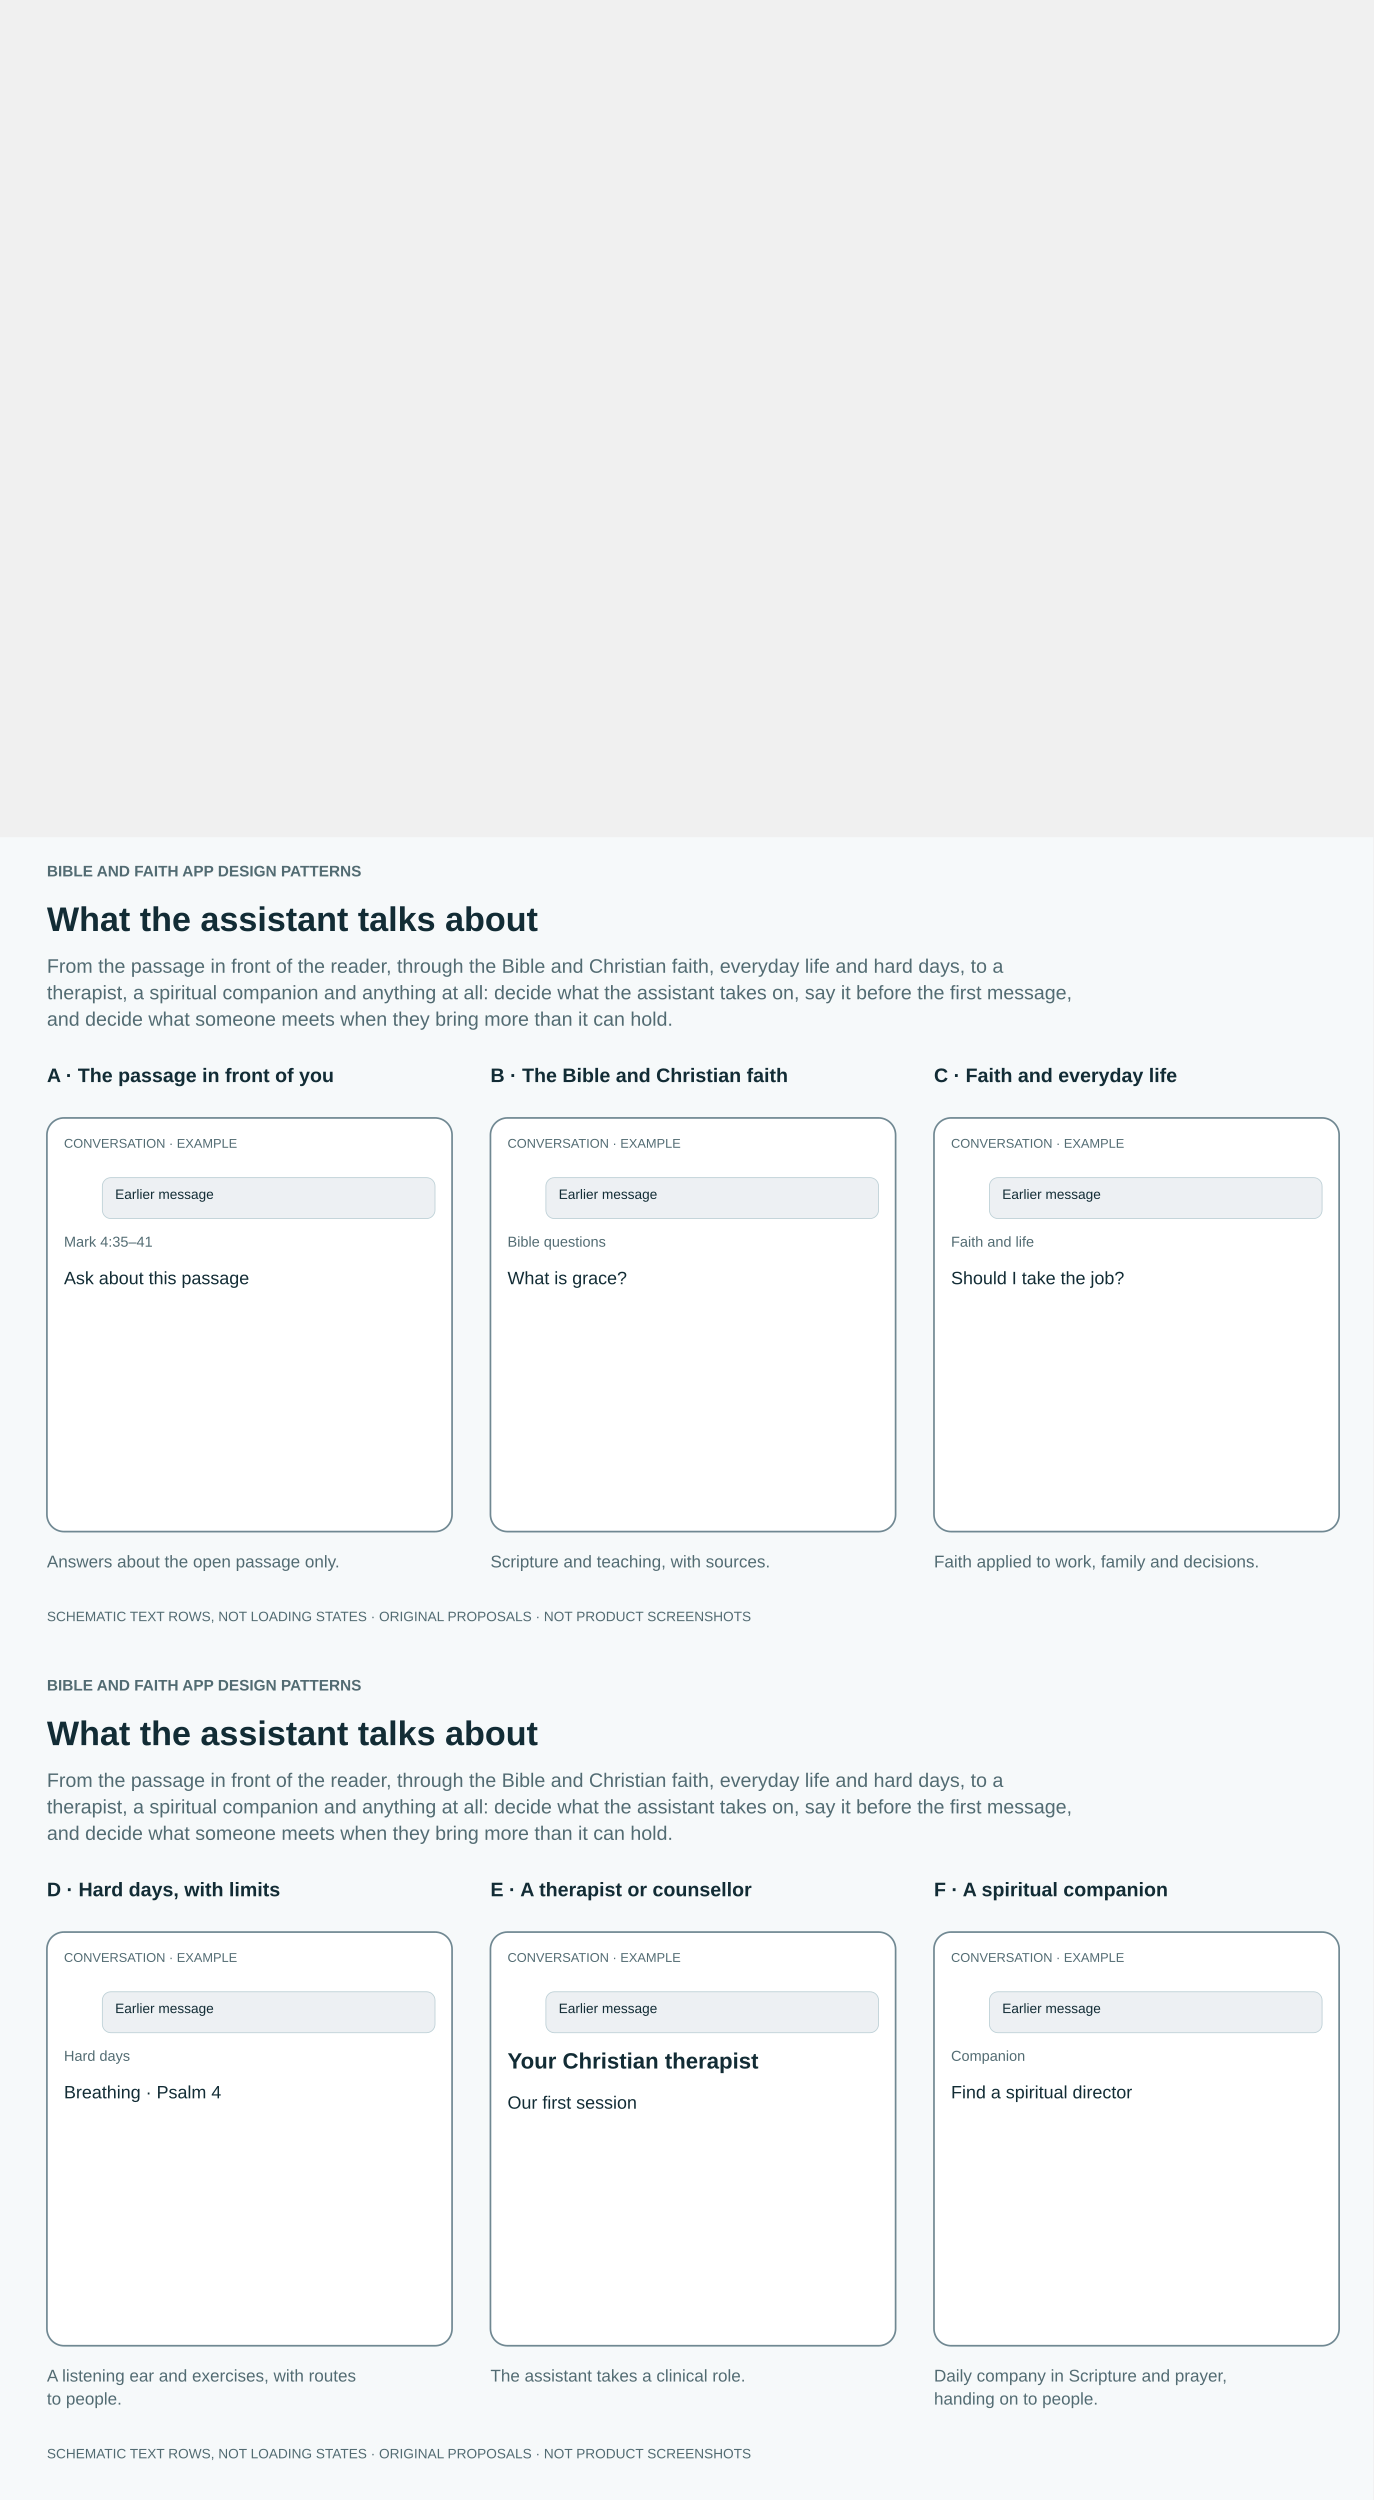
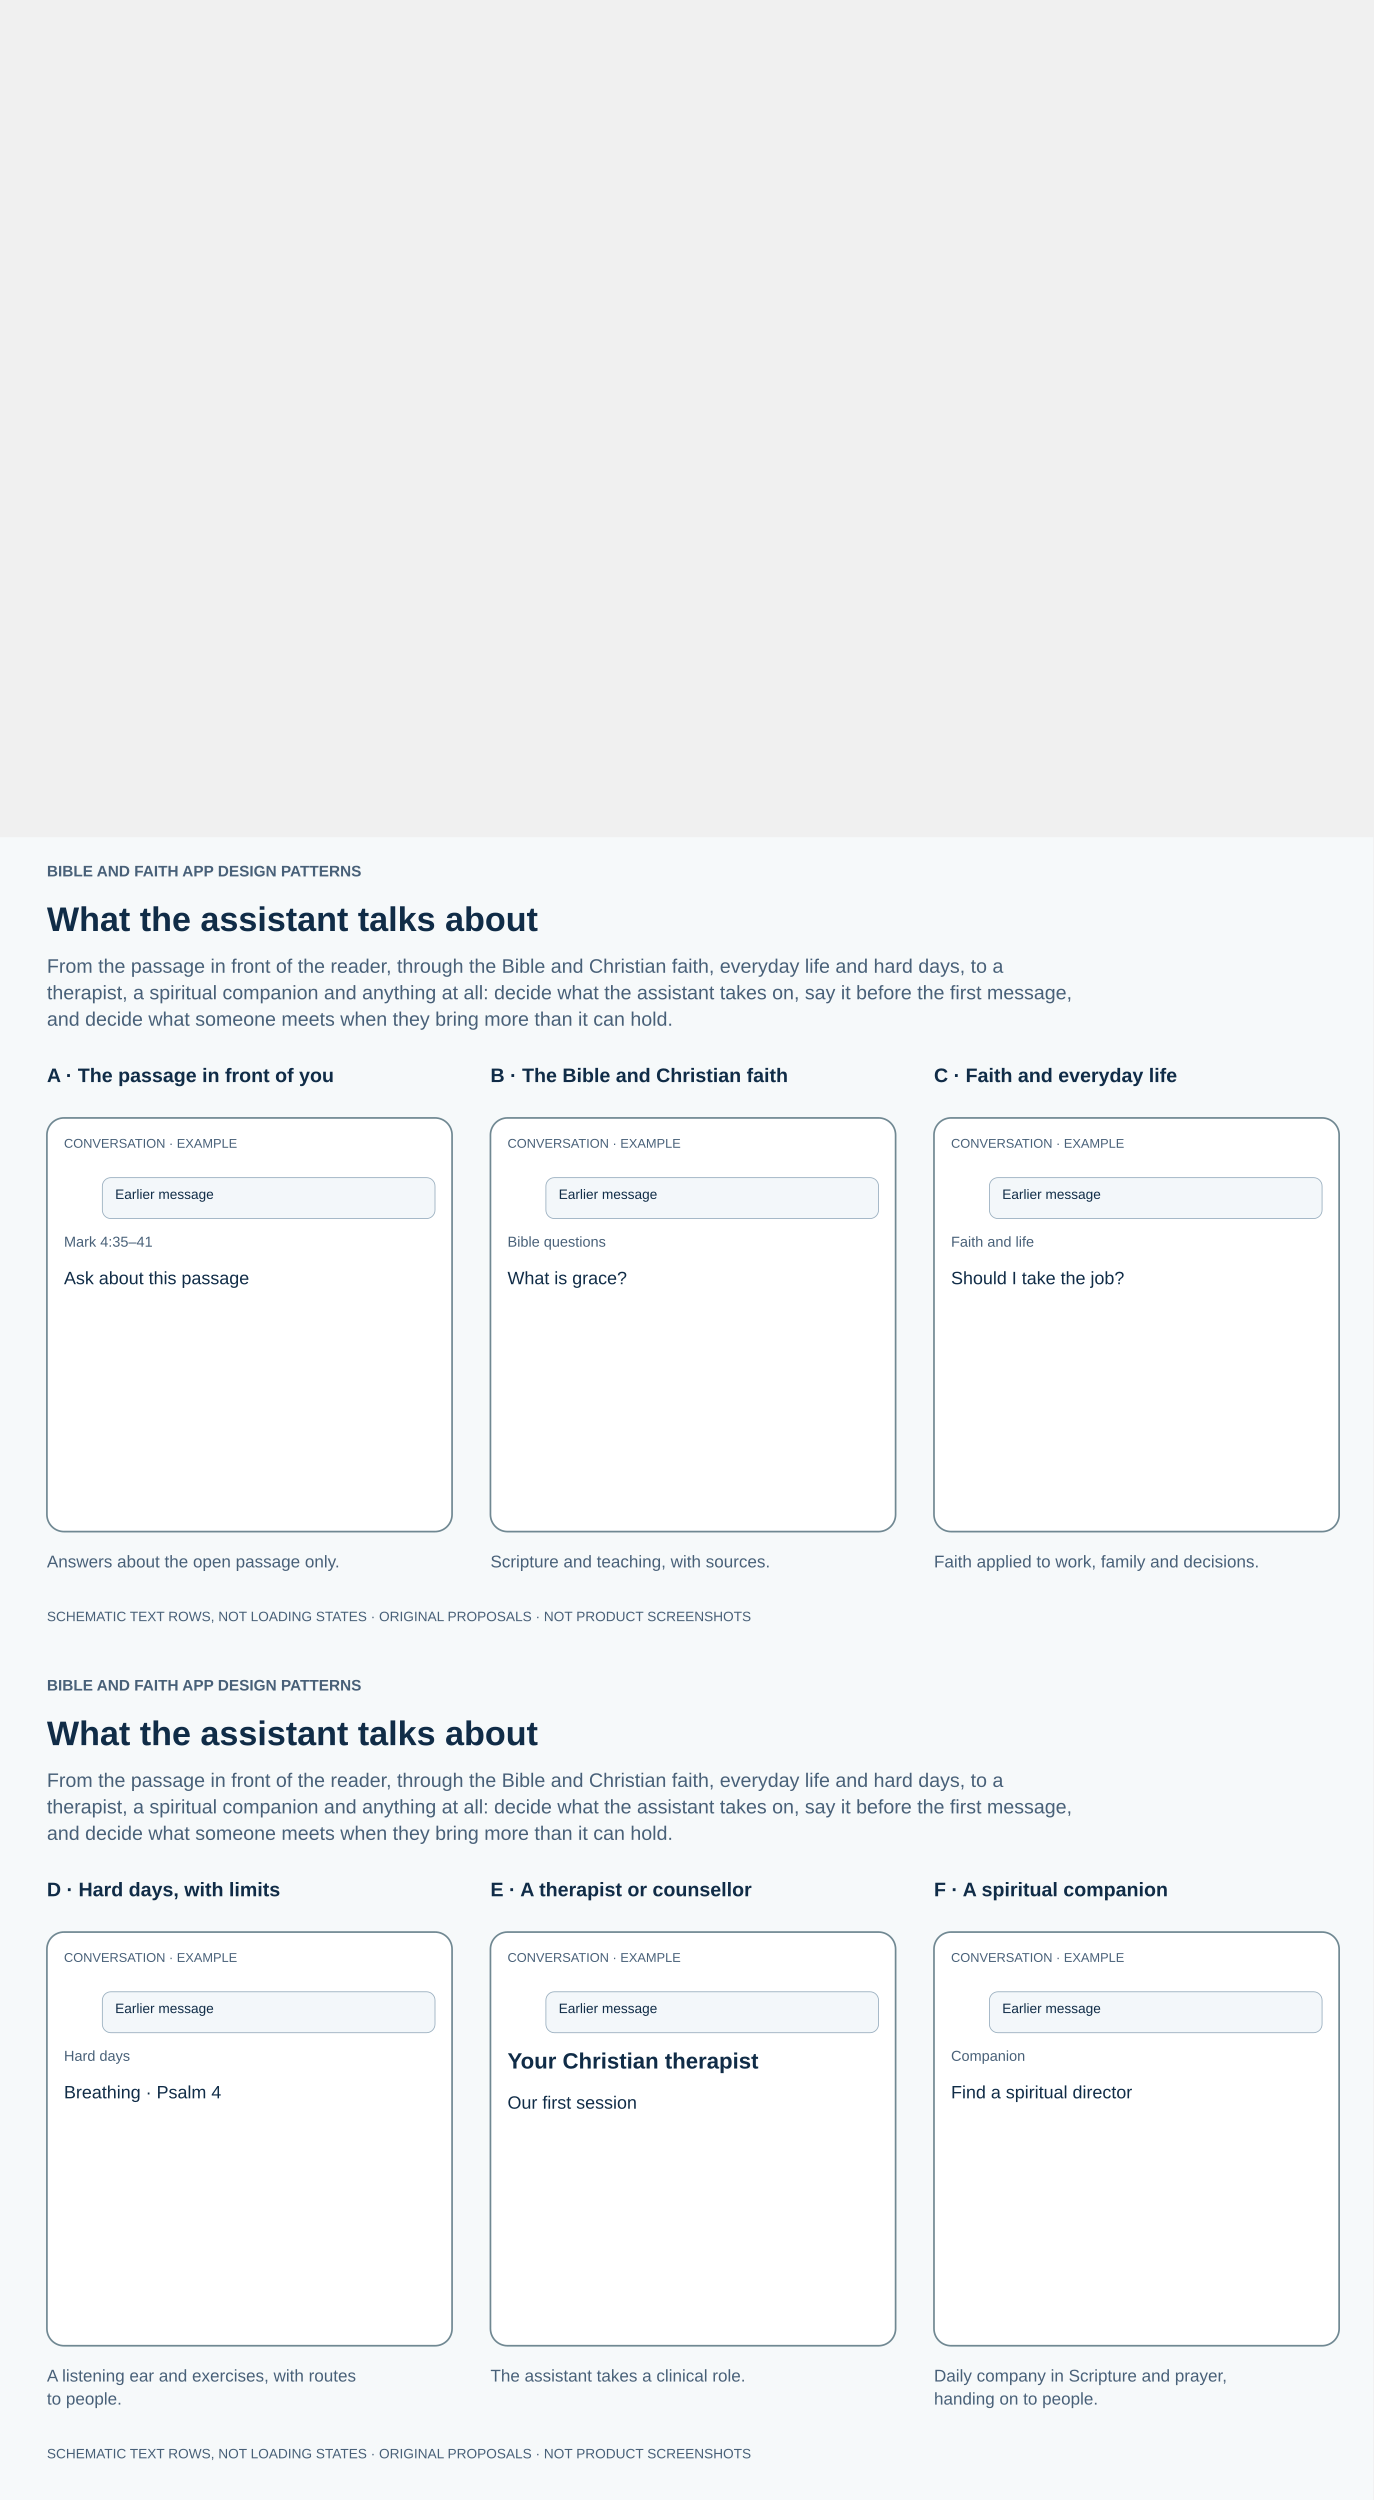
- <svg xmlns="http://www.w3.org/2000/svg" viewBox="0 0 1610 2931" role="img" aria-label="What the assistant talks about">
+ <svg xmlns="http://www.w3.org/2000/svg" viewBox="0 0 1610 2931" role="img" aria-label="What the assistant talks about" data-illustration-theme="light">
  <svg y="0" viewBox="0 0 1610 968" role="img" aria-labelledby="title-0 desc-0">
    <rect width="1610" height="968" fill="#f6f9fa" />
    <g font-family="Arial, sans-serif">
-       <text x="55" y="46" font-size="18" fill="#526b72" font-weight="700">BIBLE AND FAITH APP DESIGN PATTERNS</text>
-       <text x="55" y="110" font-size="40" fill="#122c35" font-weight="700">What the assistant talks about</text>
-       <text x="55" y="159.0" font-size="23" fill="#526b72">From the passage in front of the reader, through the Bible and Christian faith, everyday life and hard days, to a</text>
-       <text x="55" y="190.05" font-size="23" fill="#526b72">therapist, a spiritual companion and anything at all: decide what the assistant takes on, say it before the first message,</text>
-       <text x="55" y="221.1" font-size="23" fill="#526b72">and decide what someone meets when they bring more than it can hold.</text>
-       <rect x="55" y="329.15" width="475" height="485.0" rx="20" fill="#fff" stroke="#708892" stroke-width="2" />
-       <text x="55" y="287.15" font-size="23" fill="#122c35" font-weight="700">A · The passage in front of you</text>
-       <text x="75" y="364.15" font-size="15" fill="#526b72">CONVERSATION · EXAMPLE</text>
-       <rect x="120" y="399.15" width="390" height="48" rx="10" fill="#edf0f3" stroke="#bdd0d6" />
-       <text x="135" y="424.15" font-size="16" fill="#122c35">Earlier message</text>
-       <text x="75" y="480.15" font-size="17" fill="#526b72">Mark 4:35–41</text>
-       <text x="75" y="524.1" font-size="21" fill="#122c35">Ask about this passage</text>
-       <rect x="575" y="329.15" width="475" height="485.0" rx="20" fill="#fff" stroke="#708892" stroke-width="2" />
-       <text x="575" y="287.15" font-size="23" fill="#122c35" font-weight="700">B · The Bible and Christian faith</text>
-       <text x="595" y="364.15" font-size="15" fill="#526b72">CONVERSATION · EXAMPLE</text>
-       <rect x="640" y="399.15" width="390" height="48" rx="10" fill="#edf0f3" stroke="#bdd0d6" />
-       <text x="655" y="424.15" font-size="16" fill="#122c35">Earlier message</text>
-       <text x="595" y="480.15" font-size="17" fill="#526b72">Bible questions</text>
-       <text x="595" y="524.1" font-size="21" fill="#122c35">What is grace?</text>
-       <rect x="1095" y="329.15" width="475" height="485.0" rx="20" fill="#fff" stroke="#708892" stroke-width="2" />
-       <text x="1095" y="287.15" font-size="23" fill="#122c35" font-weight="700">C · Faith and everyday life</text>
-       <text x="1115" y="364.15" font-size="15" fill="#526b72">CONVERSATION · EXAMPLE</text>
-       <rect x="1160" y="399.15" width="390" height="48" rx="10" fill="#edf0f3" stroke="#bdd0d6" />
-       <text x="1175" y="424.15" font-size="16" fill="#122c35">Earlier message</text>
-       <text x="1115" y="480.15" font-size="17" fill="#526b72">Faith and life</text>
-       <text x="1115" y="524.1" font-size="21" fill="#122c35">Should I take the job?</text>
-       <text x="55" y="856.15" font-size="20" fill="#526b72">Answers about the open passage only.</text>
-       <text x="575" y="856.15" font-size="20" fill="#526b72">Scripture and teaching, with sources.</text>
-       <text x="1095" y="856.15" font-size="20" fill="#526b72">Faith applied to work, family and decisions.</text>
-       <text x="55" y="919.15" font-size="16" fill="#526b72">SCHEMATIC TEXT ROWS, NOT LOADING STATES · ORIGINAL PROPOSALS · NOT PRODUCT SCREENSHOTS</text>
+       <text x="55" y="46" font-size="18" fill="#486078" font-weight="700">BIBLE AND FAITH APP DESIGN PATTERNS</text>
+       <text x="55" y="110" font-size="40" fill="#102c47" font-weight="700">What the assistant talks about</text>
+       <text x="55" y="159.0" font-size="23" fill="#486078">From the passage in front of the reader, through the Bible and Christian faith, everyday life and hard days, to a</text>
+       <text x="55" y="190.05" font-size="23" fill="#486078">therapist, a spiritual companion and anything at all: decide what the assistant takes on, say it before the first message,</text>
+       <text x="55" y="221.1" font-size="23" fill="#486078">and decide what someone meets when they bring more than it can hold.</text>
+       <rect x="55" y="329.15" width="475" height="485.0" rx="20" fill="#ffffff" stroke="#708892" stroke-width="2" />
+       <text x="55" y="287.15" font-size="23" fill="#102c47" font-weight="700">A · The passage in front of you</text>
+       <text x="75" y="364.15" font-size="15" fill="#486078">CONVERSATION · EXAMPLE</text>
+       <rect x="120" y="399.15" width="390" height="48" rx="10" fill="#f3f7fa" stroke="#9aafbf" />
+       <text x="135" y="424.15" font-size="16" fill="#102c47">Earlier message</text>
+       <text x="75" y="480.15" font-size="17" fill="#486078">Mark 4:35–41</text>
+       <text x="75" y="524.1" font-size="21" fill="#102c47">Ask about this passage</text>
+       <rect x="575" y="329.15" width="475" height="485.0" rx="20" fill="#ffffff" stroke="#708892" stroke-width="2" />
+       <text x="575" y="287.15" font-size="23" fill="#102c47" font-weight="700">B · The Bible and Christian faith</text>
+       <text x="595" y="364.15" font-size="15" fill="#486078">CONVERSATION · EXAMPLE</text>
+       <rect x="640" y="399.15" width="390" height="48" rx="10" fill="#f3f7fa" stroke="#9aafbf" />
+       <text x="655" y="424.15" font-size="16" fill="#102c47">Earlier message</text>
+       <text x="595" y="480.15" font-size="17" fill="#486078">Bible questions</text>
+       <text x="595" y="524.1" font-size="21" fill="#102c47">What is grace?</text>
+       <rect x="1095" y="329.15" width="475" height="485.0" rx="20" fill="#ffffff" stroke="#708892" stroke-width="2" />
+       <text x="1095" y="287.15" font-size="23" fill="#102c47" font-weight="700">C · Faith and everyday life</text>
+       <text x="1115" y="364.15" font-size="15" fill="#486078">CONVERSATION · EXAMPLE</text>
+       <rect x="1160" y="399.15" width="390" height="48" rx="10" fill="#f3f7fa" stroke="#9aafbf" />
+       <text x="1175" y="424.15" font-size="16" fill="#102c47">Earlier message</text>
+       <text x="1115" y="480.15" font-size="17" fill="#486078">Faith and life</text>
+       <text x="1115" y="524.1" font-size="21" fill="#102c47">Should I take the job?</text>
+       <text x="55" y="856.15" font-size="20" fill="#486078">Answers about the open passage only.</text>
+       <text x="575" y="856.15" font-size="20" fill="#486078">Scripture and teaching, with sources.</text>
+       <text x="1095" y="856.15" font-size="20" fill="#486078">Faith applied to work, family and decisions.</text>
+       <text x="55" y="919.15" font-size="16" fill="#486078">SCHEMATIC TEXT ROWS, NOT LOADING STATES · ORIGINAL PROPOSALS · NOT PRODUCT SCREENSHOTS</text>
    </g>
  </svg>
  <svg y="968" viewBox="0 0 1610 995" role="img" aria-labelledby="title-3 desc-3">
    <rect width="1610" height="995" fill="#f6f9fa" />
    <g font-family="Arial, sans-serif">
-       <text x="55" y="46" font-size="18" fill="#526b72" font-weight="700">BIBLE AND FAITH APP DESIGN PATTERNS</text>
-       <text x="55" y="110" font-size="40" fill="#122c35" font-weight="700">What the assistant talks about</text>
-       <text x="55" y="159.0" font-size="23" fill="#526b72">From the passage in front of the reader, through the Bible and Christian faith, everyday life and hard days, to a</text>
-       <text x="55" y="190.05" font-size="23" fill="#526b72">therapist, a spiritual companion and anything at all: decide what the assistant takes on, say it before the first message,</text>
-       <text x="55" y="221.1" font-size="23" fill="#526b72">and decide what someone meets when they bring more than it can hold.</text>
-       <rect x="55" y="329.15" width="475" height="485.0" rx="20" fill="#fff" stroke="#708892" stroke-width="2" />
-       <text x="55" y="287.15" font-size="23" fill="#122c35" font-weight="700">D · Hard days, with limits</text>
-       <text x="75" y="364.15" font-size="15" fill="#526b72">CONVERSATION · EXAMPLE</text>
-       <rect x="120" y="399.15" width="390" height="48" rx="10" fill="#edf0f3" stroke="#bdd0d6" />
-       <text x="135" y="424.15" font-size="16" fill="#122c35">Earlier message</text>
-       <text x="75" y="480.15" font-size="17" fill="#526b72">Hard days</text>
-       <text x="75" y="524.1" font-size="21" fill="#122c35">Breathing · Psalm 4</text>
-       <rect x="575" y="329.15" width="475" height="485.0" rx="20" fill="#fff" stroke="#708892" stroke-width="2" />
-       <text x="575" y="287.15" font-size="23" fill="#122c35" font-weight="700">E · A therapist or counsellor</text>
-       <text x="595" y="364.15" font-size="15" fill="#526b72">CONVERSATION · EXAMPLE</text>
-       <rect x="640" y="399.15" width="390" height="48" rx="10" fill="#edf0f3" stroke="#bdd0d6" />
-       <text x="655" y="424.15" font-size="16" fill="#122c35">Earlier message</text>
-       <text x="595" y="489.15" font-size="26" fill="#122c35" font-weight="700">Your Christian therapist</text>
-       <text x="595" y="536.25" font-size="21" fill="#122c35">Our first session</text>
-       <rect x="1095" y="329.15" width="475" height="485.0" rx="20" fill="#fff" stroke="#708892" stroke-width="2" />
-       <text x="1095" y="287.15" font-size="23" fill="#122c35" font-weight="700">F · A spiritual companion</text>
-       <text x="1115" y="364.15" font-size="15" fill="#526b72">CONVERSATION · EXAMPLE</text>
-       <rect x="1160" y="399.15" width="390" height="48" rx="10" fill="#edf0f3" stroke="#bdd0d6" />
-       <text x="1175" y="424.15" font-size="16" fill="#122c35">Earlier message</text>
-       <text x="1115" y="480.15" font-size="17" fill="#526b72">Companion</text>
-       <text x="1115" y="524.1" font-size="21" fill="#122c35">Find a spiritual director</text>
-       <text x="55" y="856.15" font-size="20" fill="#526b72">A listening ear and exercises, with routes</text>
-       <text x="55" y="883.15" font-size="20" fill="#526b72">to people.</text>
-       <text x="575" y="856.15" font-size="20" fill="#526b72">The assistant takes a clinical role.</text>
-       <text x="1095" y="856.15" font-size="20" fill="#526b72">Daily company in Scripture and prayer,</text>
-       <text x="1095" y="883.15" font-size="20" fill="#526b72">handing on to people.</text>
-       <text x="55" y="946.15" font-size="16" fill="#526b72">SCHEMATIC TEXT ROWS, NOT LOADING STATES · ORIGINAL PROPOSALS · NOT PRODUCT SCREENSHOTS</text>
+       <text x="55" y="46" font-size="18" fill="#486078" font-weight="700">BIBLE AND FAITH APP DESIGN PATTERNS</text>
+       <text x="55" y="110" font-size="40" fill="#102c47" font-weight="700">What the assistant talks about</text>
+       <text x="55" y="159.0" font-size="23" fill="#486078">From the passage in front of the reader, through the Bible and Christian faith, everyday life and hard days, to a</text>
+       <text x="55" y="190.05" font-size="23" fill="#486078">therapist, a spiritual companion and anything at all: decide what the assistant takes on, say it before the first message,</text>
+       <text x="55" y="221.1" font-size="23" fill="#486078">and decide what someone meets when they bring more than it can hold.</text>
+       <rect x="55" y="329.15" width="475" height="485.0" rx="20" fill="#ffffff" stroke="#708892" stroke-width="2" />
+       <text x="55" y="287.15" font-size="23" fill="#102c47" font-weight="700">D · Hard days, with limits</text>
+       <text x="75" y="364.15" font-size="15" fill="#486078">CONVERSATION · EXAMPLE</text>
+       <rect x="120" y="399.15" width="390" height="48" rx="10" fill="#f3f7fa" stroke="#9aafbf" />
+       <text x="135" y="424.15" font-size="16" fill="#102c47">Earlier message</text>
+       <text x="75" y="480.15" font-size="17" fill="#486078">Hard days</text>
+       <text x="75" y="524.1" font-size="21" fill="#102c47">Breathing · Psalm 4</text>
+       <rect x="575" y="329.15" width="475" height="485.0" rx="20" fill="#ffffff" stroke="#708892" stroke-width="2" />
+       <text x="575" y="287.15" font-size="23" fill="#102c47" font-weight="700">E · A therapist or counsellor</text>
+       <text x="595" y="364.15" font-size="15" fill="#486078">CONVERSATION · EXAMPLE</text>
+       <rect x="640" y="399.15" width="390" height="48" rx="10" fill="#f3f7fa" stroke="#9aafbf" />
+       <text x="655" y="424.15" font-size="16" fill="#102c47">Earlier message</text>
+       <text x="595" y="489.15" font-size="26" fill="#102c47" font-weight="700">Your Christian therapist</text>
+       <text x="595" y="536.25" font-size="21" fill="#102c47">Our first session</text>
+       <rect x="1095" y="329.15" width="475" height="485.0" rx="20" fill="#ffffff" stroke="#708892" stroke-width="2" />
+       <text x="1095" y="287.15" font-size="23" fill="#102c47" font-weight="700">F · A spiritual companion</text>
+       <text x="1115" y="364.15" font-size="15" fill="#486078">CONVERSATION · EXAMPLE</text>
+       <rect x="1160" y="399.15" width="390" height="48" rx="10" fill="#f3f7fa" stroke="#9aafbf" />
+       <text x="1175" y="424.15" font-size="16" fill="#102c47">Earlier message</text>
+       <text x="1115" y="480.15" font-size="17" fill="#486078">Companion</text>
+       <text x="1115" y="524.1" font-size="21" fill="#102c47">Find a spiritual director</text>
+       <text x="55" y="856.15" font-size="20" fill="#486078">A listening ear and exercises, with routes</text>
+       <text x="55" y="883.15" font-size="20" fill="#486078">to people.</text>
+       <text x="575" y="856.15" font-size="20" fill="#486078">The assistant takes a clinical role.</text>
+       <text x="1095" y="856.15" font-size="20" fill="#486078">Daily company in Scripture and prayer,</text>
+       <text x="1095" y="883.15" font-size="20" fill="#486078">handing on to people.</text>
+       <text x="55" y="946.15" font-size="16" fill="#486078">SCHEMATIC TEXT ROWS, NOT LOADING STATES · ORIGINAL PROPOSALS · NOT PRODUCT SCREENSHOTS</text>
    </g>
  </svg>
  <svg y="1963" viewBox="0 0 1610 968" role="img" aria-labelledby="title-6 desc-6">
    <rect width="1610" height="968" fill="#f6f9fa" />
    <g font-family="Arial, sans-serif">
-       <text x="55" y="46" font-size="18" fill="#526b72" font-weight="700">BIBLE AND FAITH APP DESIGN PATTERNS</text>
-       <text x="55" y="110" font-size="40" fill="#122c35" font-weight="700">What the assistant talks about</text>
-       <text x="55" y="159.0" font-size="23" fill="#526b72">From the passage in front of the reader, through the Bible and Christian faith, everyday life and hard days, to a</text>
-       <text x="55" y="190.05" font-size="23" fill="#526b72">therapist, a spiritual companion and anything at all: decide what the assistant takes on, say it before the first message,</text>
-       <text x="55" y="221.1" font-size="23" fill="#526b72">and decide what someone meets when they bring more than it can hold.</text>
-       <rect x="55" y="329.15" width="475" height="485.0" rx="20" fill="#fff" stroke="#708892" stroke-width="2" />
-       <text x="55" y="287.15" font-size="23" fill="#122c35" font-weight="700">G · Anything at all</text>
-       <text x="75" y="364.15" font-size="15" fill="#526b72">CONVERSATION · EXAMPLE</text>
-       <rect x="120" y="399.15" width="390" height="48" rx="10" fill="#edf0f3" stroke="#bdd0d6" />
-       <text x="135" y="424.15" font-size="16" fill="#122c35">Earlier message</text>
-       <text x="75" y="489.15" font-size="26" fill="#122c35" font-weight="700">Ask me anything</text>
-       <text x="75" y="536.25" font-size="21" fill="#122c35">Write a cover letter</text>
-       <text x="55" y="856.15" font-size="20" fill="#526b72">No edge.</text>
-       <text x="55" y="919.15" font-size="16" fill="#526b72">SCHEMATIC TEXT ROWS, NOT LOADING STATES · ORIGINAL PROPOSALS · NOT PRODUCT SCREENSHOTS</text>
+       <text x="55" y="46" font-size="18" fill="#486078" font-weight="700">BIBLE AND FAITH APP DESIGN PATTERNS</text>
+       <text x="55" y="110" font-size="40" fill="#102c47" font-weight="700">What the assistant talks about</text>
+       <text x="55" y="159.0" font-size="23" fill="#486078">From the passage in front of the reader, through the Bible and Christian faith, everyday life and hard days, to a</text>
+       <text x="55" y="190.05" font-size="23" fill="#486078">therapist, a spiritual companion and anything at all: decide what the assistant takes on, say it before the first message,</text>
+       <text x="55" y="221.1" font-size="23" fill="#486078">and decide what someone meets when they bring more than it can hold.</text>
+       <rect x="55" y="329.15" width="475" height="485.0" rx="20" fill="#ffffff" stroke="#708892" stroke-width="2" />
+       <text x="55" y="287.15" font-size="23" fill="#102c47" font-weight="700">G · Anything at all</text>
+       <text x="75" y="364.15" font-size="15" fill="#486078">CONVERSATION · EXAMPLE</text>
+       <rect x="120" y="399.15" width="390" height="48" rx="10" fill="#f3f7fa" stroke="#9aafbf" />
+       <text x="135" y="424.15" font-size="16" fill="#102c47">Earlier message</text>
+       <text x="75" y="489.15" font-size="26" fill="#102c47" font-weight="700">Ask me anything</text>
+       <text x="75" y="536.25" font-size="21" fill="#102c47">Write a cover letter</text>
+       <text x="55" y="856.15" font-size="20" fill="#486078">No edge.</text>
+       <text x="55" y="919.15" font-size="16" fill="#486078">SCHEMATIC TEXT ROWS, NOT LOADING STATES · ORIGINAL PROPOSALS · NOT PRODUCT SCREENSHOTS</text>
    </g>
  </svg>
</svg>
